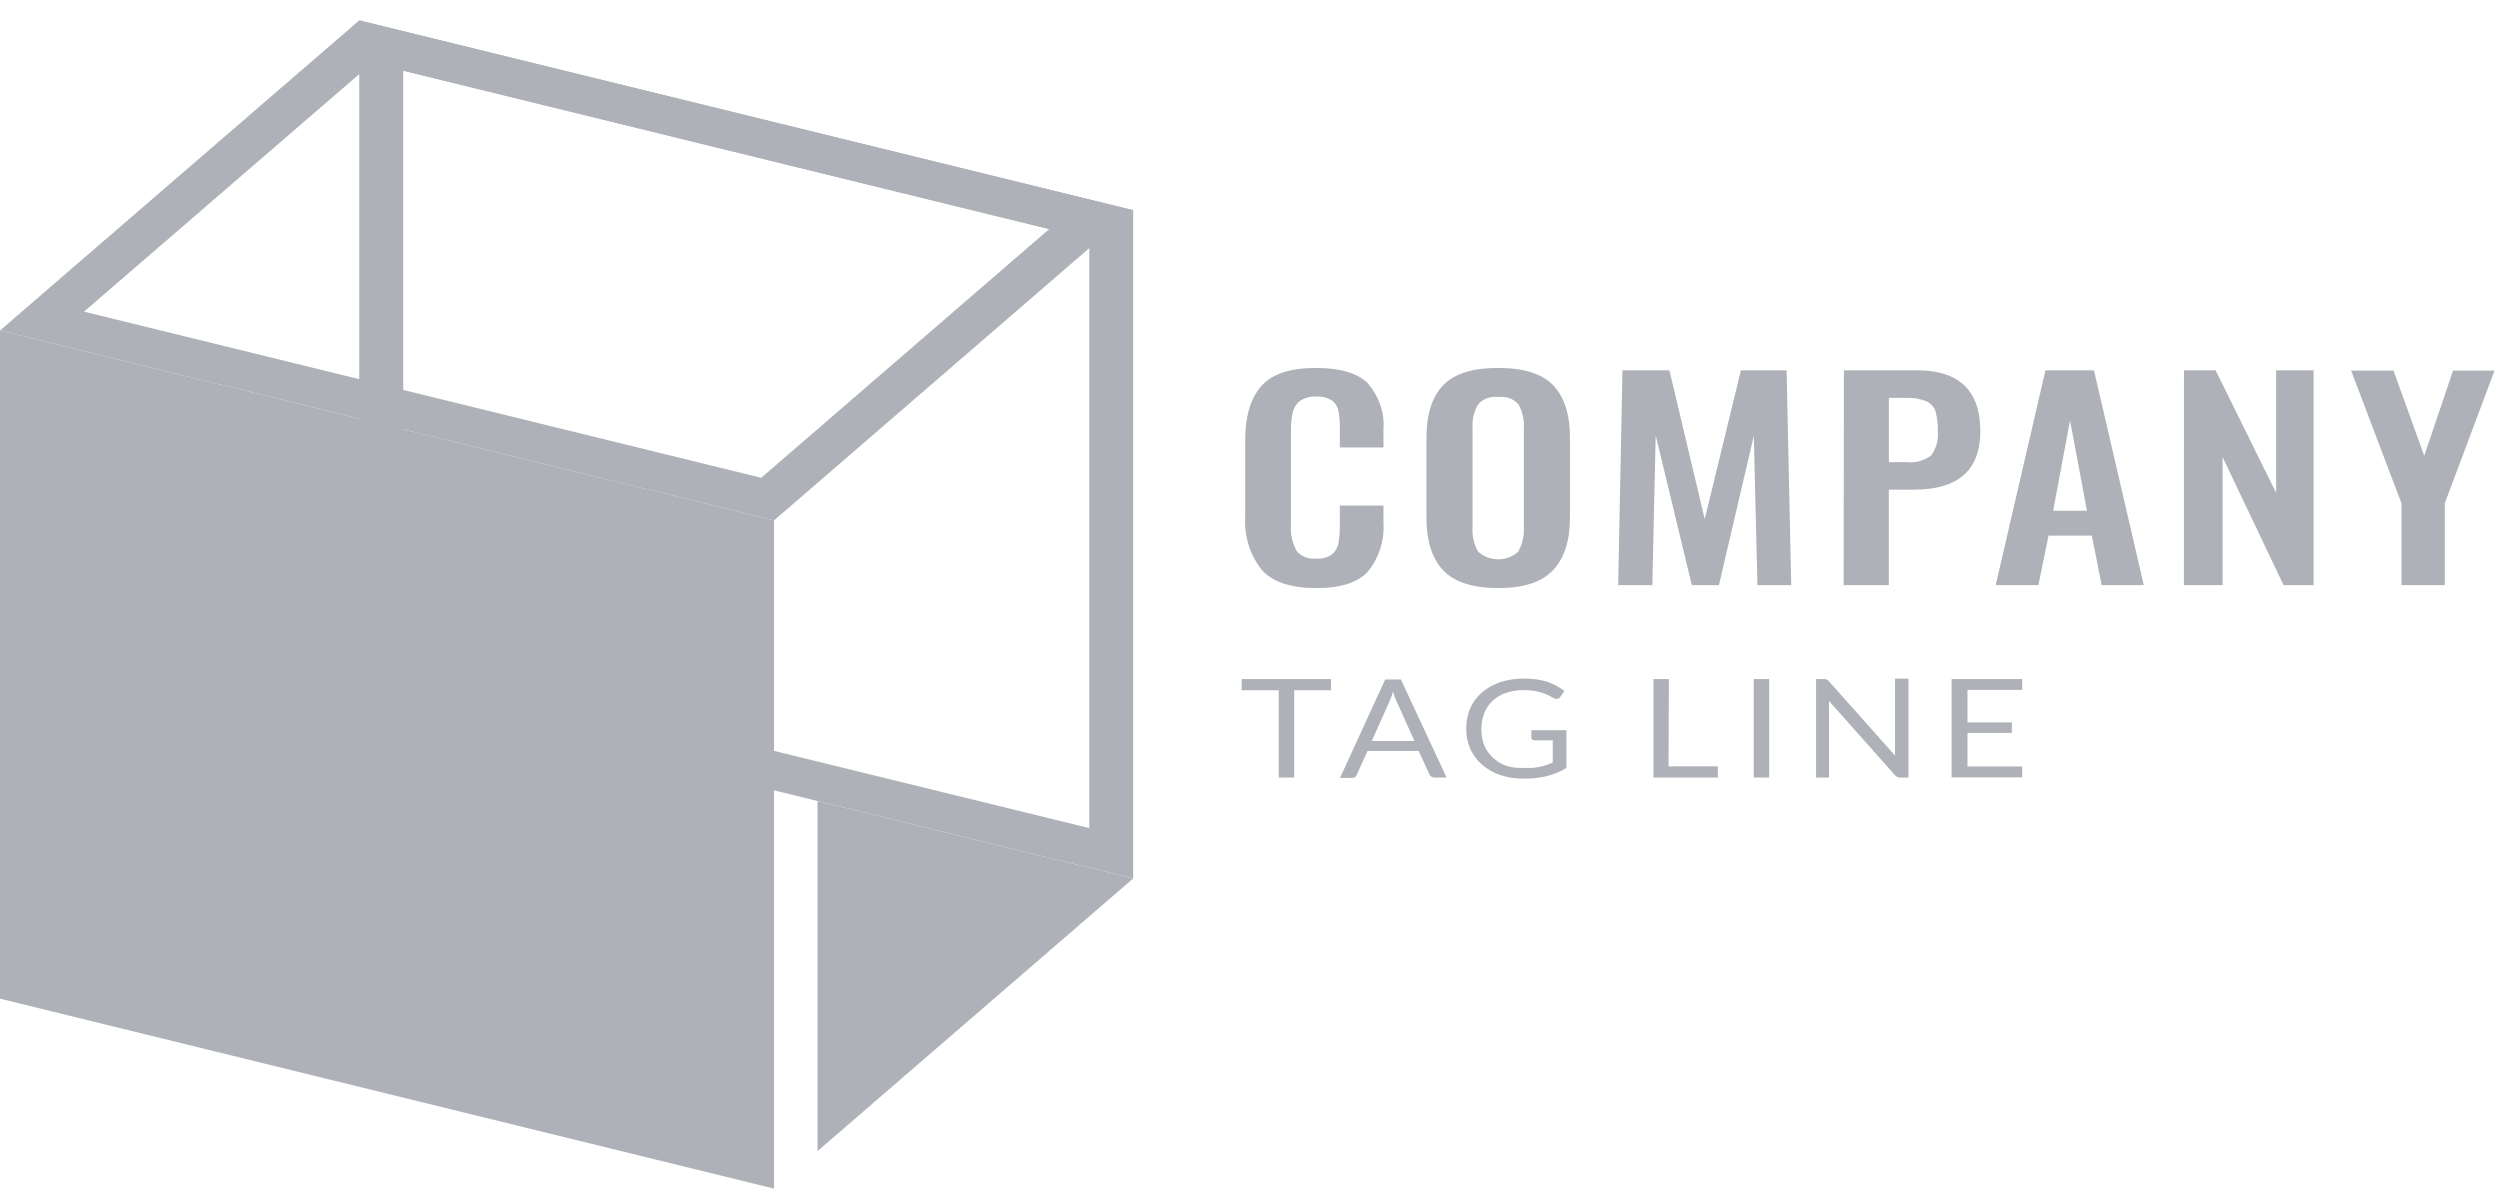
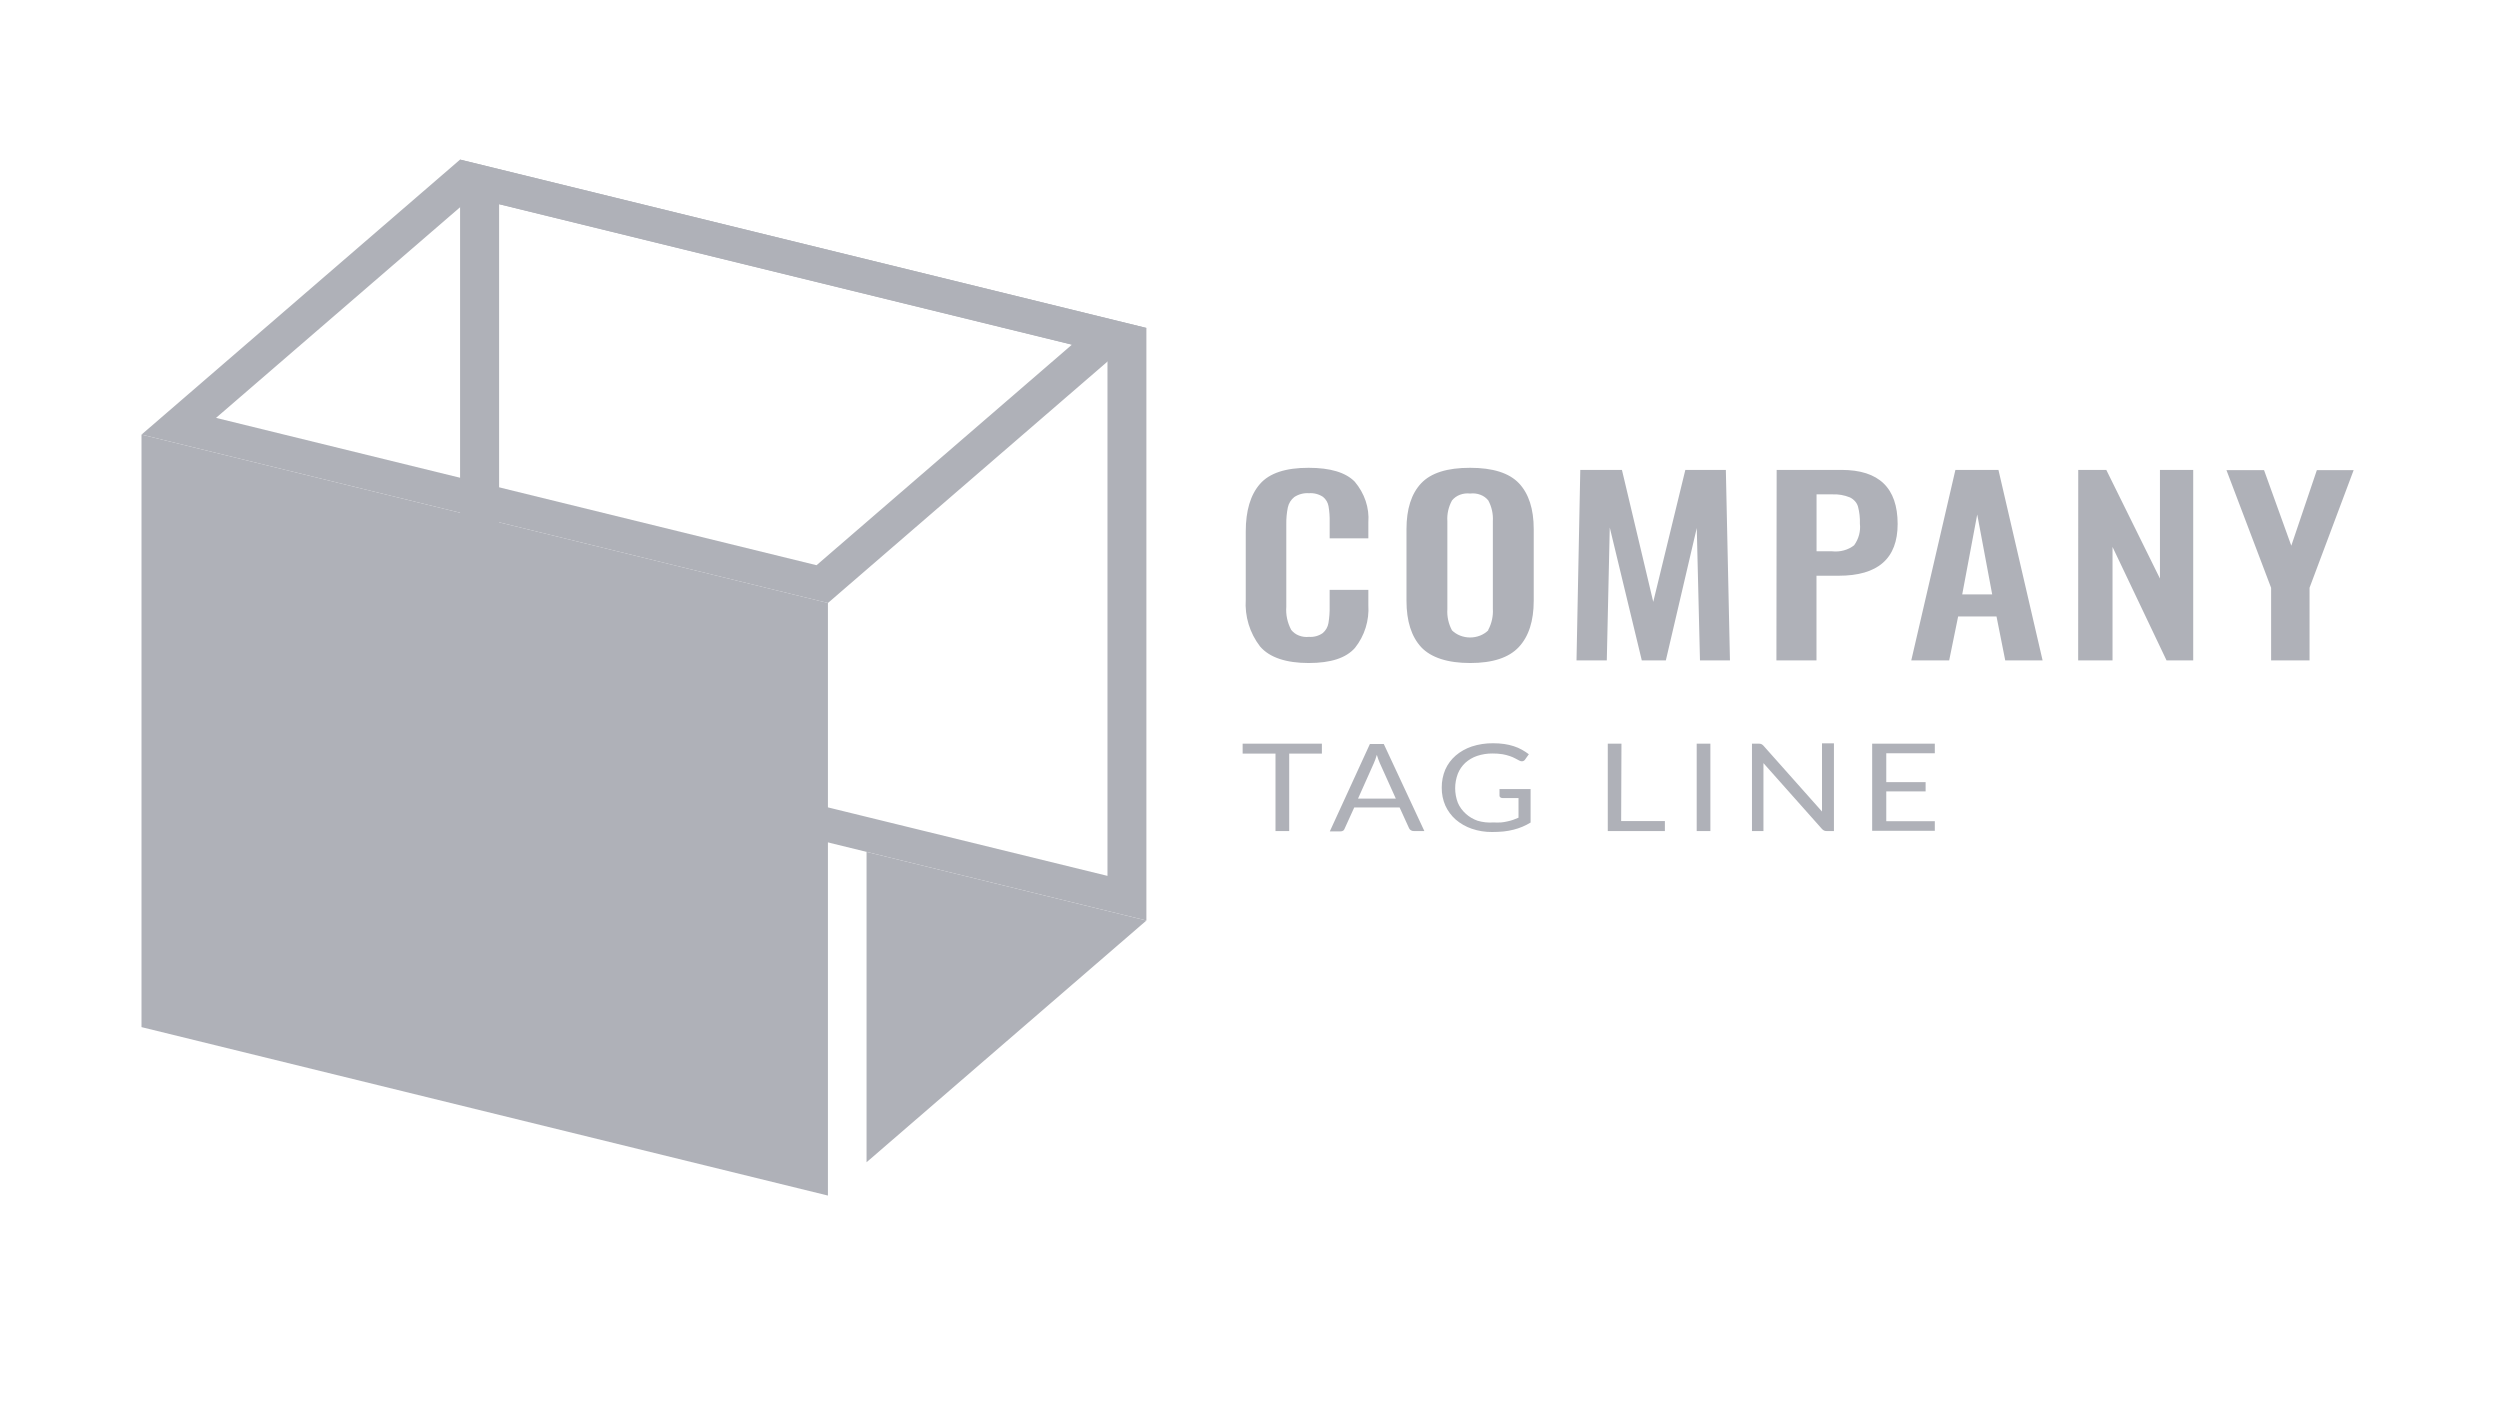
- <svg xmlns="http://www.w3.org/2000/svg" fill="none" viewBox="0 0 94 45">
-   <path d="M47.425 21.408a2.947 2.947 0 0 1-.605-1.988v-2.884c0-.883.2-1.555.602-2.015.4-.46 1.089-.688 2.065-.686.917 0 1.569.196 1.953.587.42.499.625 1.109.578 1.724v.678h-1.64v-.687a3.513 3.513 0 0 0-.048-.671.65.65 0 0 0-.235-.399.95.95 0 0 0-.594-.155 1.005 1.005 0 0 0-.625.164.768.768 0 0 0-.272.44 3.332 3.332 0 0 0-.065.713v3.499c-.026.337.047.675.21.982a.77.77 0 0 0 .328.238.9.9 0 0 0 .424.055.893.893 0 0 0 .58-.158.704.704 0 0 0 .245-.425c.038-.232.056-.467.051-.701v-.71h1.641v.648a2.64 2.64 0 0 1-.567 1.813c-.377.428-1.02.642-1.964.642s-1.658-.229-2.062-.704zm6.832.03c-.415-.45-.622-1.103-.622-1.968v-3.033c0-.857.207-1.505.622-1.945.414-.44 1.107-.659 2.079-.657.965 0 1.654.22 2.069.657.414.44.625 1.088.625 1.945v3.032c0 .857-.21 1.514-.632 1.966-.421.451-1.107.677-2.062.677-.955 0-1.661-.229-2.08-.674zm2.843-.728c.149-.28.216-.589.197-.897v-3.714a1.65 1.65 0 0 0-.193-.88.776.776 0 0 0-.335-.241.907.907 0 0 0-.433-.052.918.918 0 0 0-.434.052.786.786 0 0 0-.337.242c-.15.274-.217.576-.197.88v3.73c-.02.309.047.617.197.898.095.094.214.17.346.222a1.158 1.158 0 0 0 .843 0c.133-.052.25-.128.346-.222v-.018zm3.904-6.786h1.766l1.328 5.595 1.36-5.595h1.718L67.35 22h-1.271l-.136-5.613L64.632 22h-1.02l-1.358-5.634L62.128 22h-1.284l.16-8.076zm8.326 0h2.752c1.585 0 2.378.764 2.378 2.293 0 1.464-.835 2.196-2.504 2.194h-.937V22H69.32l.01-8.077zm2.351 3.451c.168.019.338.006.5-.039.16-.044.31-.117.434-.216.195-.273.281-.593.245-.912a2.525 2.525 0 0 0-.082-.733.594.594 0 0 0-.125-.222.703.703 0 0 0-.214-.162 1.759 1.759 0 0 0-.758-.13h-.659v2.414h.66zm5.229-3.451h1.824L80.606 22h-1.584l-.37-1.862h-1.627L76.645 22h-1.607l1.871-8.076zm1.559 5.279-.636-3.39-.635 3.39h1.27zm3.648-5.279h1.19l2.275 4.607v-4.607h1.41V22h-1.131l-2.29-4.81V22h-1.457l.003-8.076zm8.177 4.996-1.892-4.985h1.594l1.155 3.203 1.083-3.203h1.56l-1.869 4.986V22h-1.63v-3.08zm-40.246 6.612v.422h-1.386v3.282h-.581v-3.282h-1.393v-.422h3.36zm4.345 3.704h-.449a.2.2 0 0 1-.126-.035.194.194 0 0 1-.074-.085l-.401-.88H51.42l-.4.88a.243.243 0 0 1-.062.1.208.208 0 0 1-.126.035h-.448l1.699-3.704h.59l1.72 3.69zm-2.813-1.375h1.603l-.68-1.508a2.699 2.699 0 0 1-.125-.349c-.024.07-.044.138-.064.197l-.062.155-.672 1.505zm5.741 1.011c.107.005.213.005.32 0 .091-.008.182-.023.271-.044.083-.017.165-.04.245-.067.075-.026.15-.059.227-.091v-.833h-.679a.137.137 0 0 1-.092-.03.086.086 0 0 1-.026-.03.074.074 0 0 1-.008-.037v-.284h1.318v1.42a2.578 2.578 0 0 1-.716.301c-.14.036-.281.061-.425.077a5.47 5.47 0 0 1-.496.023 2.59 2.59 0 0 1-.856-.138 2.09 2.09 0 0 1-.68-.387 1.79 1.79 0 0 1-.438-.586 1.851 1.851 0 0 1-.156-.769 1.92 1.92 0 0 1 .153-.774c.097-.22.247-.42.438-.587.194-.167.425-.297.68-.384.29-.095.6-.142.91-.138.158 0 .316.01.472.032.138.02.274.051.404.094.12.038.233.088.34.147.104.058.203.122.296.193l-.163.229a.142.142 0 0 1-.055.05.17.17 0 0 1-.078.02.222.222 0 0 1-.105-.029 2.113 2.113 0 0 1-.167-.088 1.504 1.504 0 0 0-.227-.1 2.127 2.127 0 0 0-.313-.082 2.614 2.614 0 0 0-.431-.032 2.009 2.009 0 0 0-.656.103 1.43 1.43 0 0 0-.5.293 1.29 1.29 0 0 0-.315.46 1.732 1.732 0 0 0 0 1.235c.074.174.19.333.34.467.139.127.308.227.495.293.216.064.445.089.673.073zm5.415-.058h1.855v.422H62.17v-3.704h.58l-.013 3.282zm3.784.422h-.58v-3.704h.58v3.704zm2.161-3.686a.28.28 0 0 1 .089.067l2.483 2.792a.881.881 0 0 1 0-.132v-2.76h.506v3.72h-.292a.275.275 0 0 1-.126-.021.328.328 0 0 1-.091-.07l-2.48-2.79v2.88h-.486v-3.704h.302c.033 0 .066.006.095.017zm7.355-.018v.407h-2.058v1.223h1.668v.393h-1.668v1.265h2.058v.407H73.38v-3.695h2.656zM15.162 2.656l25.795 6.323v22.158l-25.795-6.32V2.655zM13.507.766v25.127l29.1 7.136V7.905L13.508.767z" fill="#AFB1B8" />
-   <path d="M29.104 44.692 0 37.55V12.427l29.104 7.139v25.126z" fill="#AFB1B8" />
-   <path d="m13.99 2.371 25.458 6.244-10.826 9.35-25.463-6.247L13.99 2.37zM13.507.767 0 12.427l29.104 7.14L42.608 7.904 13.508.767zm17.234 42.512L42.608 33.03 30.74 30.12v13.16z" fill="#AFB1B8" />
+ <svg xmlns="http://www.w3.org/2000/svg" width="106" height="60" fill="none">
+   <path d="M53.425 27.408a2.947 2.947 0 0 1-.605-1.988v-2.884c0-.883.2-1.555.602-2.015.4-.46 1.089-.688 2.065-.686.917 0 1.569.196 1.953.587.42.499.625 1.109.578 1.724v.678h-1.64v-.687c.005-.224-.01-.449-.048-.671a.65.65 0 0 0-.235-.399.95.95 0 0 0-.594-.155 1.005 1.005 0 0 0-.625.164.768.768 0 0 0-.272.44 3.332 3.332 0 0 0-.065.713v3.499c-.026.337.047.675.21.982a.77.77 0 0 0 .328.238.9.9 0 0 0 .424.055.893.893 0 0 0 .58-.158.704.704 0 0 0 .245-.425c.038-.232.056-.467.051-.701v-.71h1.641v.648a2.64 2.64 0 0 1-.567 1.813c-.377.428-1.02.642-1.964.642s-1.658-.229-2.062-.704zM60.257 27.438c-.414-.45-.622-1.103-.622-1.968v-3.033c0-.857.208-1.505.622-1.945.414-.44 1.107-.659 2.079-.657.965 0 1.654.22 2.069.657.414.44.625 1.088.625 1.945v3.032c0 .857-.21 1.514-.632 1.966-.421.451-1.107.677-2.062.677-.955 0-1.661-.229-2.08-.674zm2.843-.728c.149-.28.216-.589.197-.897v-3.714a1.649 1.649 0 0 0-.193-.88.776.776 0 0 0-.335-.241.906.906 0 0 0-.433-.052.918.918 0 0 0-.434.052.787.787 0 0 0-.337.241c-.15.275-.217.578-.197.88v3.731c-.02.309.047.617.197.898.096.094.214.17.346.222a1.16 1.16 0 0 0 .843 0c.133-.052.25-.128.346-.222v-.018zM67.004 19.924h1.766l1.328 5.595 1.36-5.595h1.718L73.35 28h-1.271l-.136-5.613L70.632 28h-1.02l-1.358-5.634L68.128 28h-1.284l.16-8.076zM75.33 19.924h2.752c1.585 0 2.378.764 2.378 2.293 0 1.464-.835 2.196-2.504 2.194h-.937V28H75.32l.01-8.077zm2.351 3.451c.168.019.338.006.5-.039.161-.044.31-.117.434-.216.195-.273.281-.593.245-.912a2.529 2.529 0 0 0-.082-.733.593.593 0 0 0-.125-.222.703.703 0 0 0-.214-.162 1.76 1.76 0 0 0-.758-.13h-.659v2.414h.66zM82.91 19.924h1.824L86.606 28h-1.584l-.37-1.862h-1.627L82.645 28h-1.607l1.871-8.076zm1.559 5.279-.635-3.39-.636 3.39h1.27zM88.117 19.924h1.19l2.275 4.607v-4.607h1.41V28h-1.131l-2.29-4.81V28h-1.457l.003-8.076zM96.294 24.92l-1.892-4.985h1.594l1.155 3.203 1.083-3.203h1.56l-1.869 4.986V28h-1.63v-3.08zM56.048 31.532v.422h-1.386v3.282h-.581v-3.282h-1.393v-.422h3.36zM60.393 35.236h-.449a.2.2 0 0 1-.126-.035.194.194 0 0 1-.074-.085l-.401-.88H57.42l-.4.88a.243.243 0 0 1-.062.1.208.208 0 0 1-.126.035h-.448l1.699-3.704h.59l1.72 3.69zm-2.813-1.375h1.603l-.68-1.508a2.699 2.699 0 0 1-.125-.349c-.024.07-.044.138-.064.197l-.062.155-.672 1.505zM63.321 34.872c.107.005.213.005.32 0 .091-.008.182-.023.271-.044a2.11 2.11 0 0 0 .245-.067c.075-.027.15-.059.228-.091v-.833h-.68a.137.137 0 0 1-.092-.03.086.086 0 0 1-.026-.03.074.074 0 0 1-.008-.037v-.284h1.318v1.42a2.573 2.573 0 0 1-.716.301c-.14.036-.281.061-.425.077a5.13 5.13 0 0 1-.496.023 2.59 2.59 0 0 1-.856-.138 2.09 2.09 0 0 1-.68-.387 1.79 1.79 0 0 1-.438-.587 1.851 1.851 0 0 1-.156-.768 1.921 1.921 0 0 1 .153-.774 1.7 1.7 0 0 1 .438-.587c.194-.167.425-.297.68-.384.29-.095.6-.142.91-.138.158 0 .316.01.472.032.138.02.274.051.404.094.12.038.233.088.34.147.104.058.203.122.296.193l-.163.229a.142.142 0 0 1-.055.05.17.17 0 0 1-.078.02.222.222 0 0 1-.105-.029 2.096 2.096 0 0 1-.167-.088 1.504 1.504 0 0 0-.227-.1 2.128 2.128 0 0 0-.313-.082 2.613 2.613 0 0 0-.431-.032 2.01 2.01 0 0 0-.656.103 1.44 1.44 0 0 0-.5.293 1.29 1.29 0 0 0-.315.46 1.731 1.731 0 0 0 0 1.235c.074.175.19.333.34.467.139.127.308.227.495.293.216.064.445.089.673.073zM68.736 34.814h1.855v.422H68.17v-3.704h.58l-.013 3.282zM72.52 35.236h-.58v-3.704h.58v3.704zM74.681 31.55a.28.28 0 0 1 .089.067l2.483 2.792a.881.881 0 0 1 0-.132V31.517h.506v3.72h-.292a.275.275 0 0 1-.126-.021.328.328 0 0 1-.091-.07l-2.48-2.79v2.88h-.486v-3.704h.302c.033 0 .066.006.095.017zM82.036 31.532v.407h-2.058v1.223h1.668v.393h-1.668v1.264h2.058v.408H79.38v-3.695h2.656zM21.162 8.656l25.795 6.323v22.158l-25.795-6.32V8.655zm-1.655-1.89v25.127l29.1 7.136V13.905l-29.1-7.138z" fill="#AFB1B8" />
+   <path d="M35.104 50.692 6 43.55V18.427l29.104 7.139v25.126z" fill="#AFB1B8" />
+   <path d="m19.99 8.371 25.458 6.244-10.827 9.35L9.16 17.718 19.99 8.37zm-.483-1.604L6 18.427l29.104 7.14 13.504-11.662-29.1-7.138zM36.742 49.279 48.608 39.03 36.742 36.12v13.16z" fill="#AFB1B8" />
</svg>
